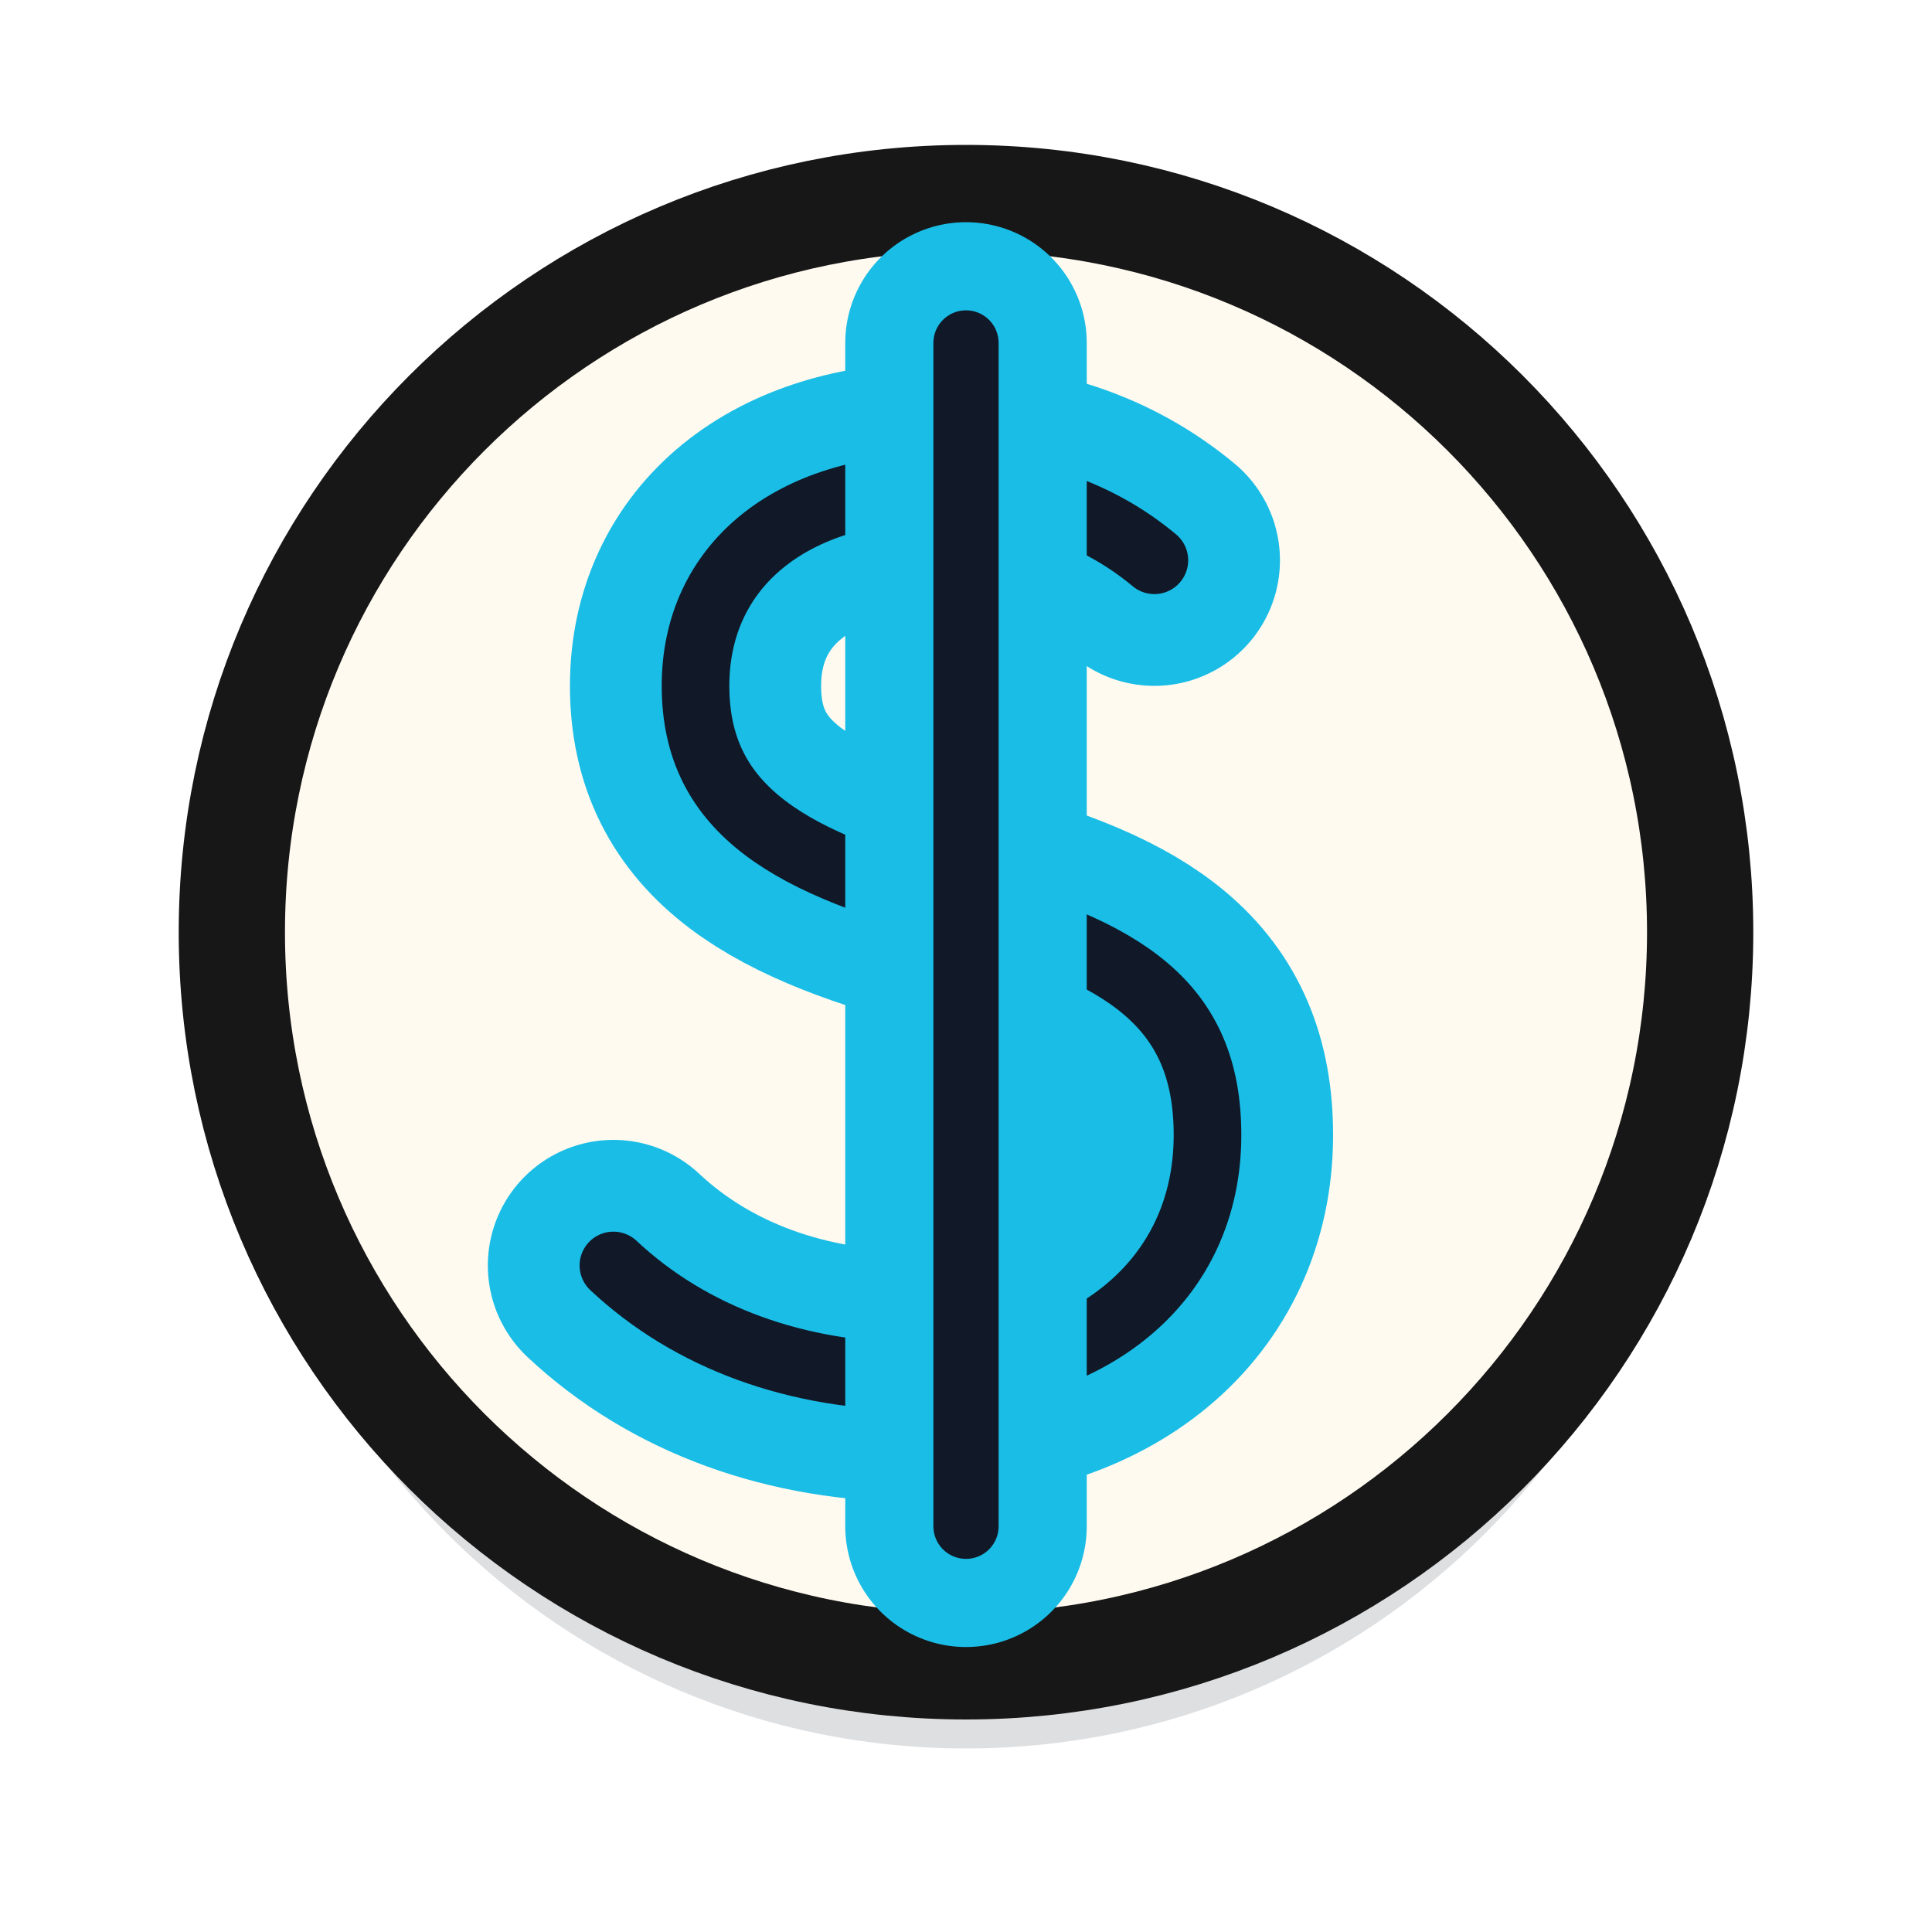
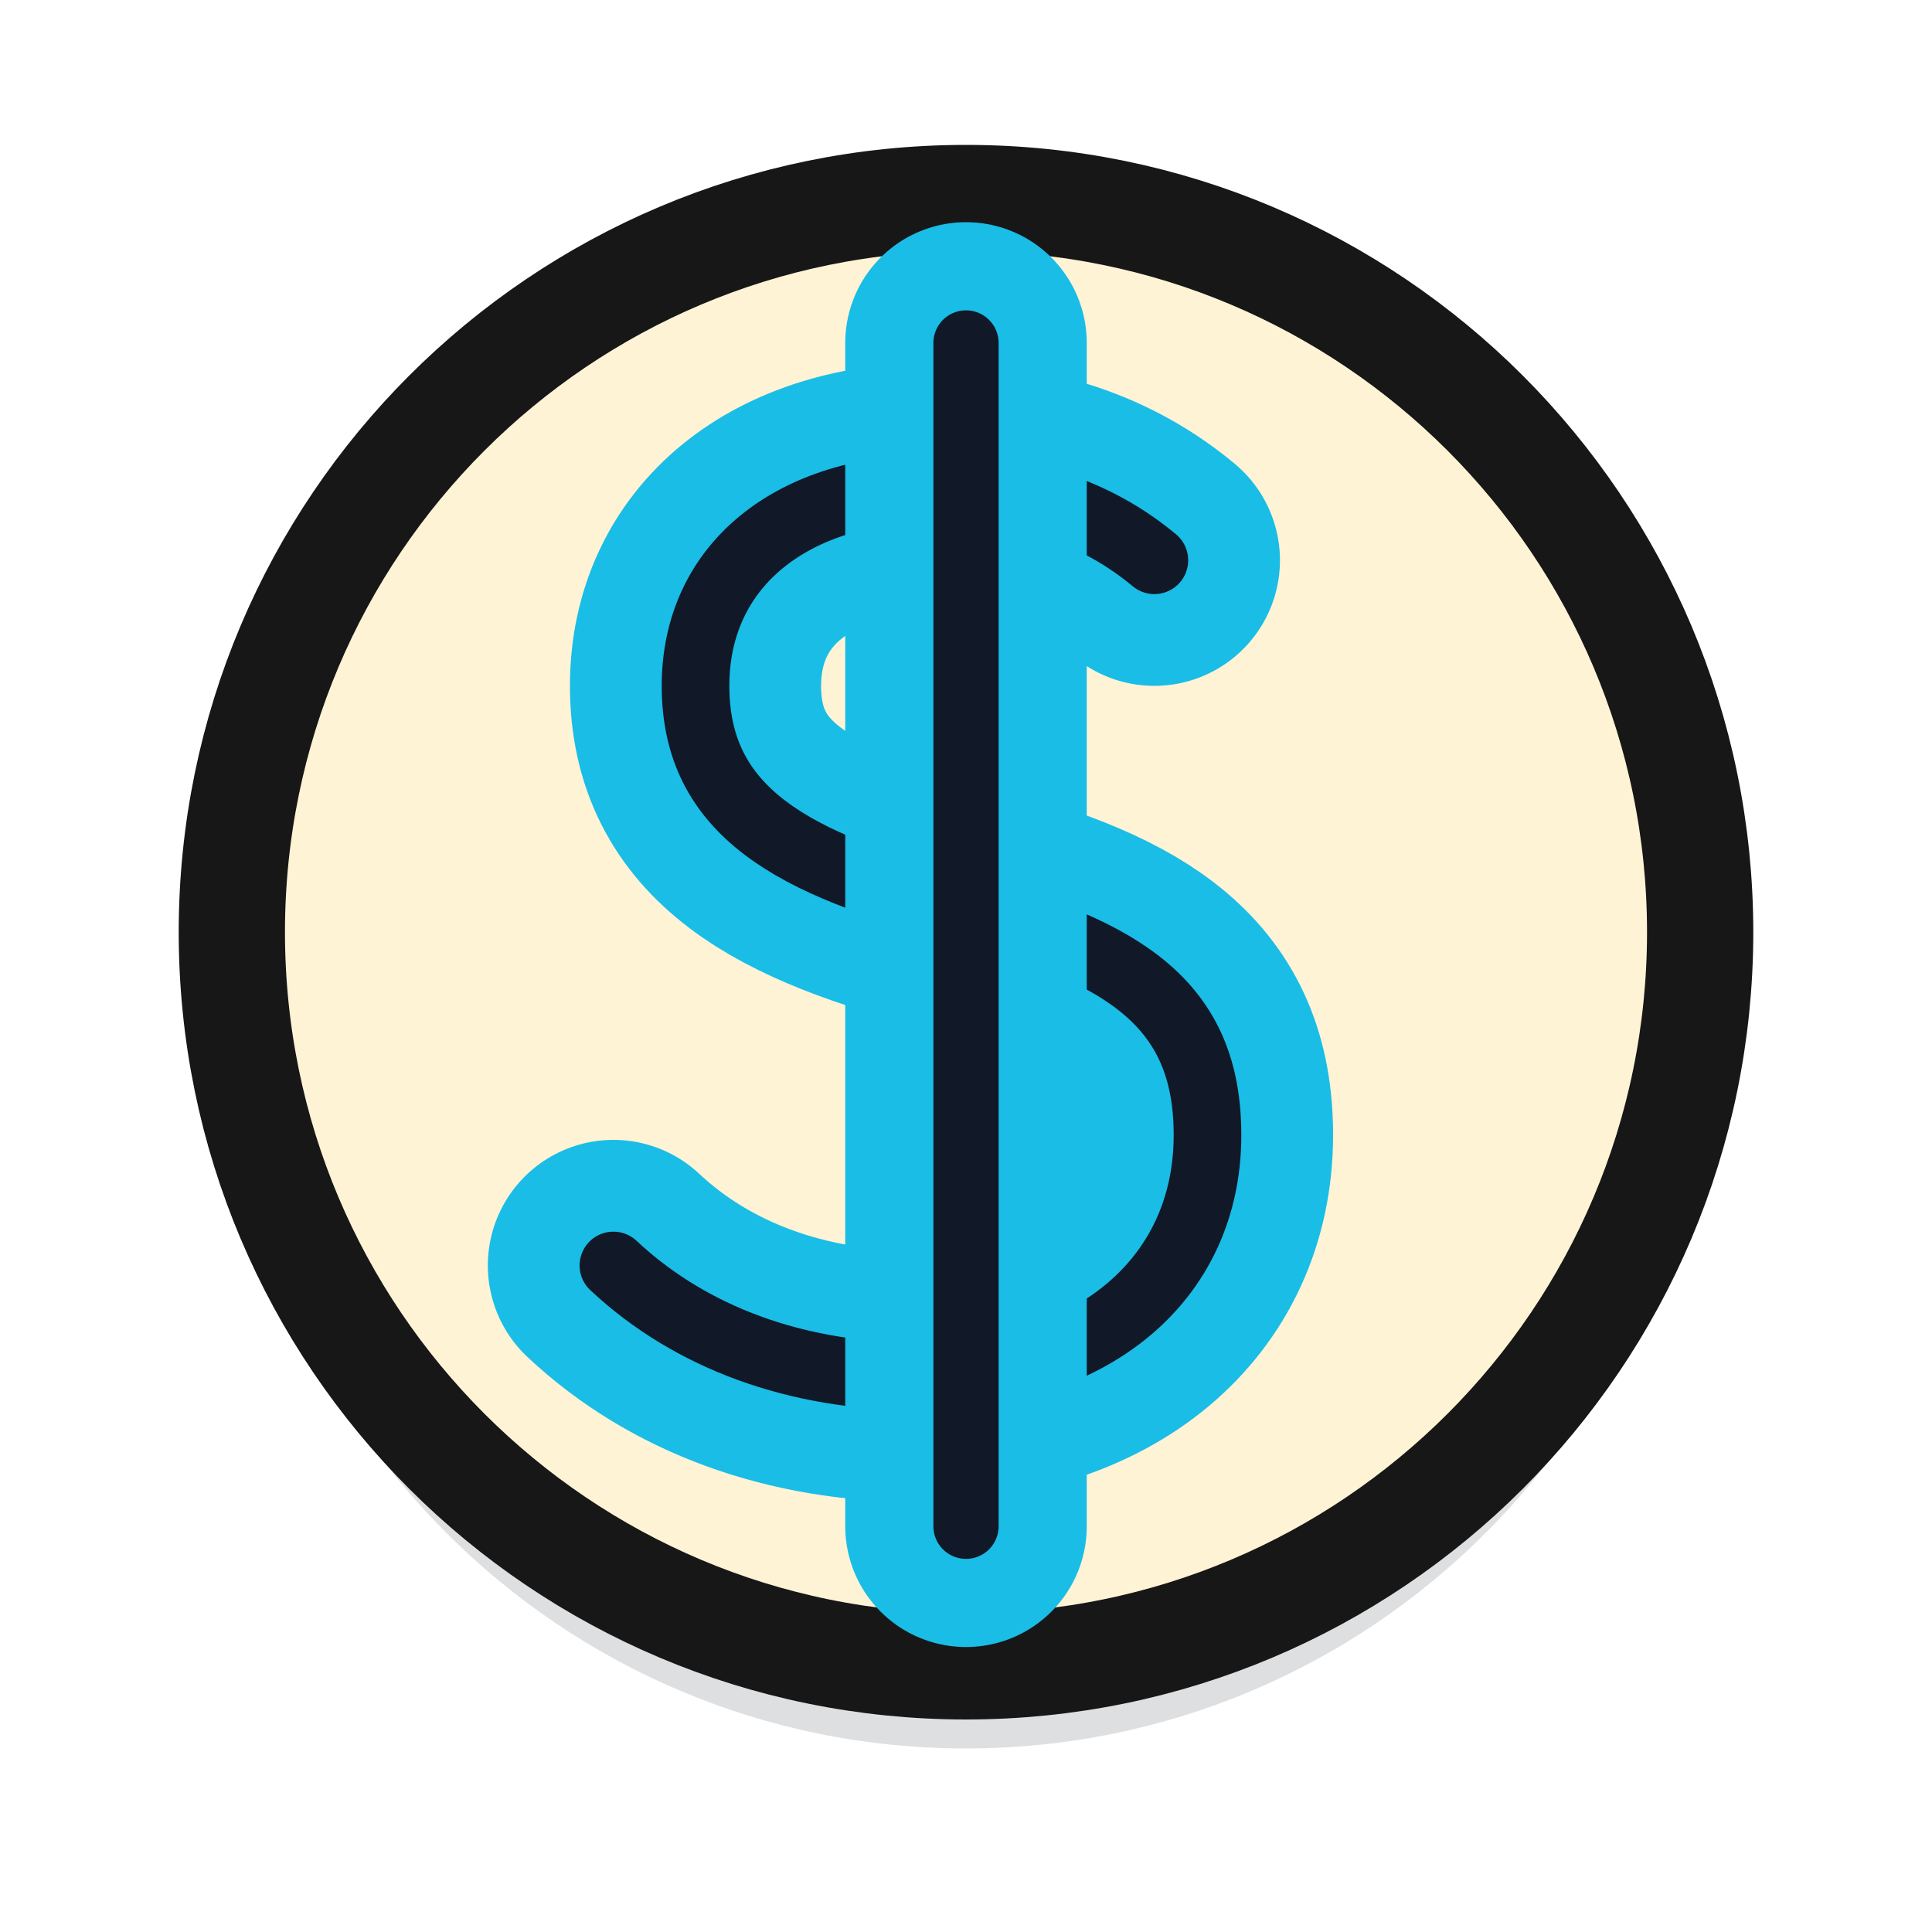
<svg xmlns="http://www.w3.org/2000/svg" viewBox="0 0 40 40" role="img" aria-label="Moneda">
  <circle cx="20" cy="21" r="15.2" fill="#111827" opacity="0.14" />
-   <circle cx="20" cy="19.3" r="15.2" fill="#fffaf0" stroke="#171717" stroke-width="2.2" />
+   <circle cx="20" cy="19.3" r="15.2" fill="#fff3d6" stroke="#171717" stroke-width="2.2" />
  <path d="M23.9 11.6c-1.2-1-2.7-1.5-4.5-1.5-3 0-5 1.6-5 4.1 0 2.6 2 3.7 5.5 4.6 3.4.9 5.1 2 5.1 4.7 0 3-2.4 5-6 5-2.5 0-4.7-.8-6.3-2.3" fill="none" stroke="#19bde6" stroke-width="5.2" stroke-linecap="round" stroke-linejoin="round" />
  <path d="M23.9 11.6c-1.2-1-2.7-1.5-4.5-1.5-3 0-5 1.6-5 4.1 0 2.6 2 3.7 5.5 4.6 3.4.9 5.1 2 5.1 4.7 0 3-2.4 5-6 5-2.5 0-4.7-.8-6.3-2.3" fill="none" stroke="#111827" stroke-width="1.4" stroke-linecap="round" stroke-linejoin="round" />
  <path d="M20 7.1v24.5" fill="none" stroke="#19bde6" stroke-width="5" stroke-linecap="round" />
  <path d="M20 7.1v24.5" fill="none" stroke="#111827" stroke-width="1.35" stroke-linecap="round" />
</svg>
